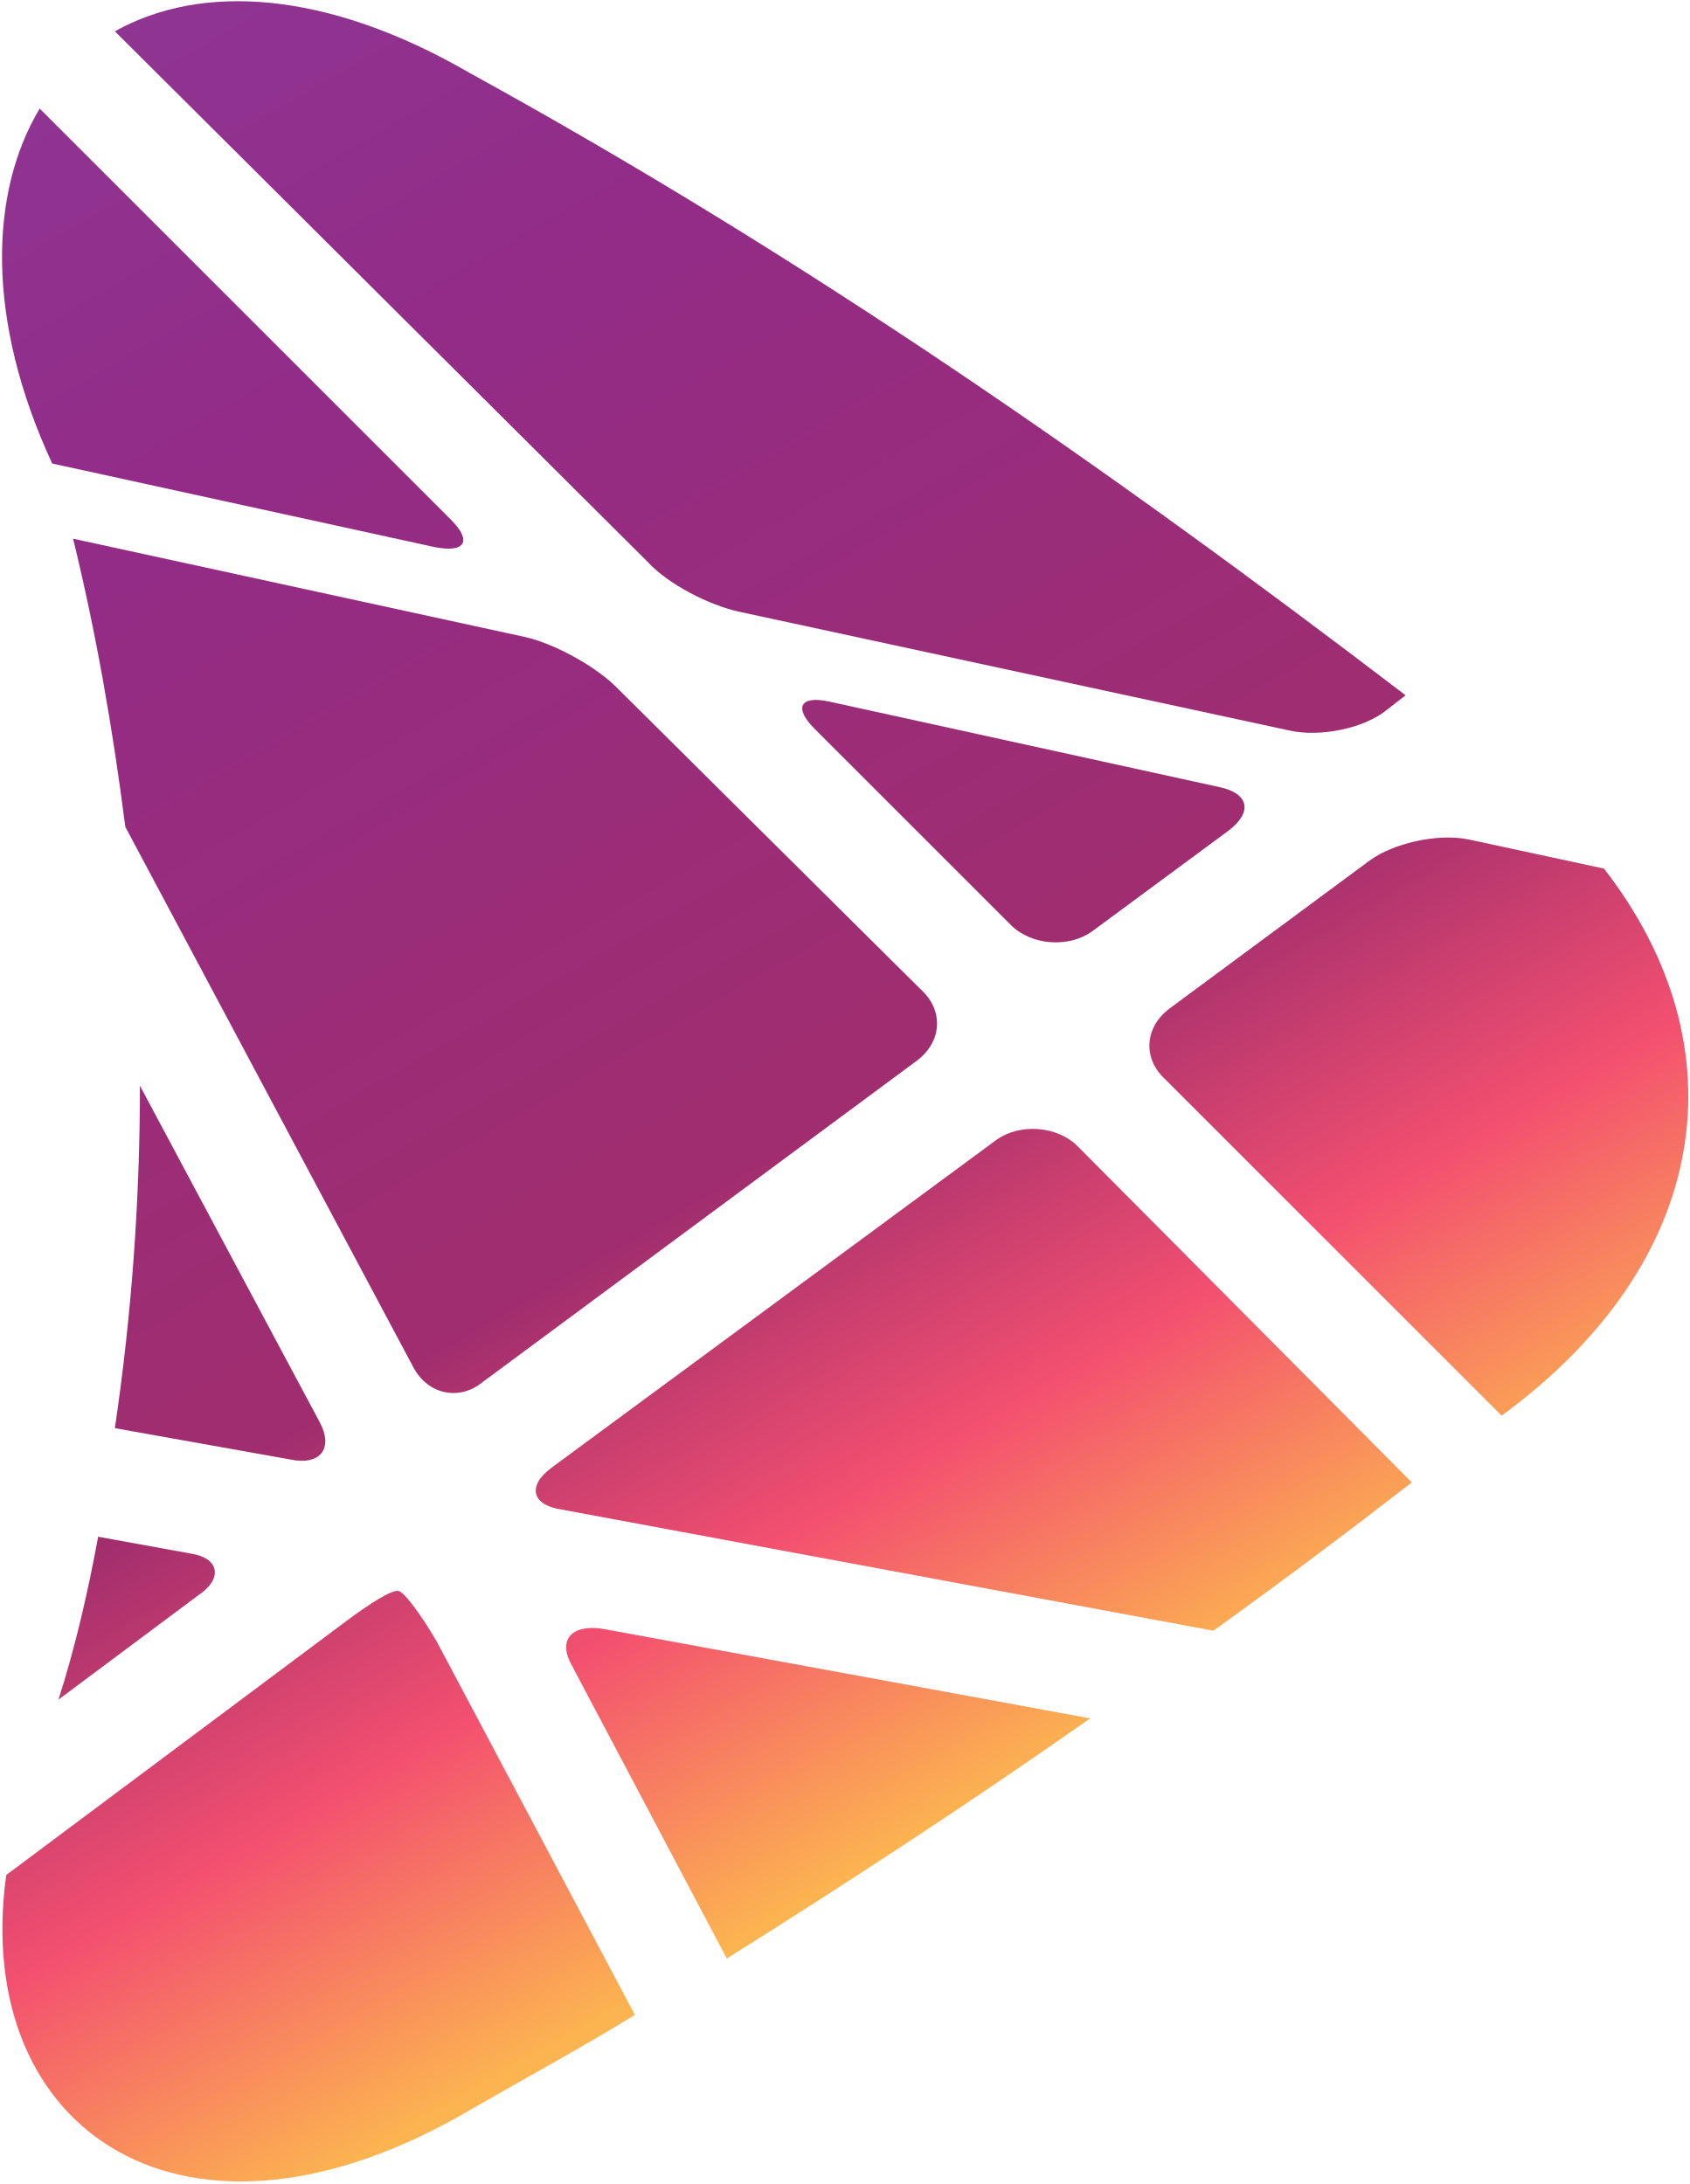
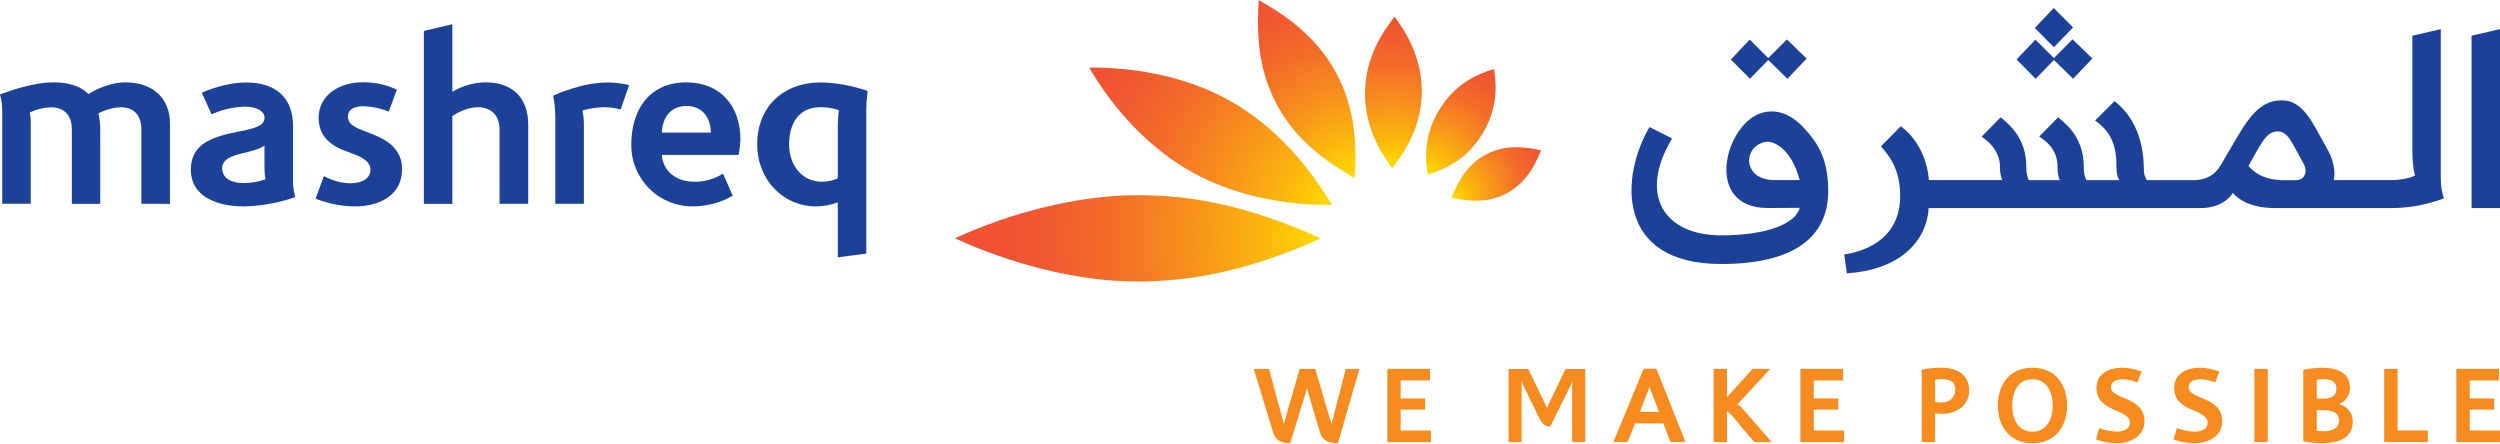
- <svg xmlns="http://www.w3.org/2000/svg" version="1.1" id="Layer_1" x="0px" y="0px" viewBox="0 0 80.9 104.6" style="enable-background:new 0 0 80.9 104.6;" xml:space="preserve">
-   <style type="text/css">
- 	.st0{fill:url(#SVGID_1_);}
- 	.st1{fill:url(#SVGID_2_);}
- 	.st2{fill:url(#SVGID_3_);}
- 	.st3{fill:url(#SVGID_4_);}
- 	.st4{fill:url(#SVGID_5_);}
- 	.st5{fill:url(#SVGID_6_);}
- 	.st6{fill:url(#SVGID_7_);}
- 	.st7{fill:url(#SVGID_8_);}
- 	.st8{fill:url(#SVGID_9_);}
- 	.st9{fill:url(#SVGID_10_);}
- </style>
-   <g>
-     <linearGradient id="SVGID_1_" gradientUnits="userSpaceOnUse" x1="-13.211" y1="-21.839" x2="49.616" y2="86.981">
-       <stop offset="0" style="stop-color:#8C42A1" />
-       <stop offset="0.389" style="stop-color:#922C88" />
-       <stop offset="0.731" style="stop-color:#A02D6E" />
-       <stop offset="0.86" style="stop-color:#F3506F" />
-       <stop offset="0.985" style="stop-color:#FCB450" />
-     </linearGradient>
-     <path class="st0" d="M19.8,65.5c0.7,1.3,2.2,1.6,3.3,0.7l20.8-15.4c1.2-0.9,1.3-2.4,0.2-3.4L29.5,32.9c-1-1-3-2.1-4.4-2.4L3.5,25.8   c1.1,4.5,1.9,9.1,2.5,13.8L19.8,65.5z" />
-     <linearGradient id="SVGID_2_" gradientUnits="userSpaceOnUse" x1="-41.749" y1="-5.363" x2="21.078" y2="103.457">
-       <stop offset="0" style="stop-color:#8C42A1" />
-       <stop offset="0.389" style="stop-color:#922C88" />
-       <stop offset="0.731" style="stop-color:#A02D6E" />
-       <stop offset="0.86" style="stop-color:#F3506F" />
-       <stop offset="0.985" style="stop-color:#FCB450" />
-     </linearGradient>
-     <path class="st1" d="M9.1,74.4l-4.4-0.8c-0.5,2.7-1.1,5.3-1.9,7.8l6.7-5C10.7,75.6,10.5,74.6,9.1,74.4z" />
-     <linearGradient id="SVGID_3_" gradientUnits="userSpaceOnUse" x1="-34.238" y1="-9.699" x2="28.589" y2="99.121">
-       <stop offset="0" style="stop-color:#8C42A1" />
-       <stop offset="0.389" style="stop-color:#922C88" />
-       <stop offset="0.731" style="stop-color:#A02D6E" />
-       <stop offset="0.86" style="stop-color:#F3506F" />
-       <stop offset="0.985" style="stop-color:#FCB450" />
-     </linearGradient>
-     <path class="st2" d="M15.3,68.1L6.7,52c0,5.5-0.4,11-1.2,16.4l8.4,1.5C15.3,70.2,16,69.4,15.3,68.1z" />
-     <linearGradient id="SVGID_4_" gradientUnits="userSpaceOnUse" x1="-13.873" y1="-21.457" x2="48.954" y2="87.363">
-       <stop offset="0" style="stop-color:#8C42A1" />
-       <stop offset="0.389" style="stop-color:#922C88" />
-       <stop offset="0.731" style="stop-color:#A02D6E" />
-       <stop offset="0.86" style="stop-color:#F3506F" />
-       <stop offset="0.985" style="stop-color:#FCB450" />
-     </linearGradient>
-     <path class="st3" d="M21.6,24.9L1.9,5.2c-2.4,4-2.6,10.1,0.6,17l18.3,4C22.3,26.5,22.6,25.9,21.6,24.9z" />
-     <linearGradient id="SVGID_5_" gradientUnits="userSpaceOnUse" x1="7.049" y1="-33.536" x2="69.876" y2="75.284">
-       <stop offset="0" style="stop-color:#8C42A1" />
-       <stop offset="0.389" style="stop-color:#922C88" />
-       <stop offset="0.731" style="stop-color:#A02D6E" />
-       <stop offset="0.86" style="stop-color:#F3506F" />
-       <stop offset="0.985" style="stop-color:#FCB450" />
-     </linearGradient>
-     <path class="st4" d="M35.4,29.3l26.4,5.7c1.4,0.3,3.5-0.1,4.6-1l0.9-0.7c-14.4-11-28.8-21-44.8-29.8c-6.9-4-12.9-4.3-17-2L31,26.9   C32,28,34,29,35.4,29.3z" />
-     <linearGradient id="SVGID_6_" gradientUnits="userSpaceOnUse" x1="8.249" y1="-34.229" x2="71.077" y2="74.591">
-       <stop offset="0" style="stop-color:#8C42A1" />
-       <stop offset="0.389" style="stop-color:#922C88" />
-       <stop offset="0.731" style="stop-color:#A02D6E" />
-       <stop offset="0.86" style="stop-color:#F3506F" />
-       <stop offset="0.985" style="stop-color:#FCB450" />
-     </linearGradient>
-     <path class="st5" d="M58.4,37.7l-18.7-4.1c-1.4-0.3-1.7,0.3-0.7,1.3l9.4,9.4c1,1,2.8,1.1,3.9,0.3l6.5-4.8   C60,38.9,59.8,38,58.4,37.7z" />
-     <linearGradient id="SVGID_7_" gradientUnits="userSpaceOnUse" x1="-18.25" y1="-18.93" x2="44.577" y2="89.891">
-       <stop offset="0" style="stop-color:#8C42A1" />
-       <stop offset="0.389" style="stop-color:#922C88" />
-       <stop offset="0.731" style="stop-color:#A02D6E" />
-       <stop offset="0.86" style="stop-color:#F3506F" />
-       <stop offset="0.985" style="stop-color:#FCB450" />
-     </linearGradient>
-     <path class="st6" d="M27.4,79.8l7.4,14c5.9-3.7,11.7-7.5,17.4-11.5L28.8,78C27.3,77.8,26.7,78.6,27.4,79.8z" />
-     <linearGradient id="SVGID_8_" gradientUnits="userSpaceOnUse" x1="-8.623" y1="-24.488" x2="54.205" y2="84.332">
-       <stop offset="0" style="stop-color:#8C42A1" />
-       <stop offset="0.389" style="stop-color:#922C88" />
-       <stop offset="0.731" style="stop-color:#A02D6E" />
-       <stop offset="0.86" style="stop-color:#F3506F" />
-       <stop offset="0.985" style="stop-color:#FCB450" />
-     </linearGradient>
-     <path class="st7" d="M51.6,54.9c-1-1-2.8-1.1-3.9-0.3L26.4,70.3c-1.2,0.9-0.9,1.8,0.5,2l31.2,5.8c3.2-2.3,6.4-4.7,9.5-7.1   L51.6,54.9z" />
-     <linearGradient id="SVGID_9_" gradientUnits="userSpaceOnUse" x1="16.777" y1="-39.153" x2="79.605" y2="69.667">
-       <stop offset="0" style="stop-color:#8C42A1" />
-       <stop offset="0.389" style="stop-color:#922C88" />
-       <stop offset="0.731" style="stop-color:#A02D6E" />
-       <stop offset="0.86" style="stop-color:#F3506F" />
-       <stop offset="0.985" style="stop-color:#FCB450" />
-     </linearGradient>
-     <path class="st8" d="M65.6,41.2L56,48.3c-1.2,0.9-1.3,2.4-0.2,3.4l16.1,16.1c10.1-7.4,11.5-17.7,4.9-26.2l-6.5-1.4   C68.8,39.9,66.7,40.4,65.6,41.2z" />
-     <linearGradient id="SVGID_10_" gradientUnits="userSpaceOnUse" x1="-42.759" y1="-4.78" x2="20.068" y2="104.04">
-       <stop offset="0" style="stop-color:#8C42A1" />
-       <stop offset="0.389" style="stop-color:#922C88" />
-       <stop offset="0.731" style="stop-color:#A02D6E" />
-       <stop offset="0.86" style="stop-color:#F3506F" />
-       <stop offset="0.985" style="stop-color:#FCB450" />
-     </linearGradient>
-     <path class="st9" d="M19.1,76.2c-0.3-0.1-1.4,0.6-2.6,1.5L0.3,89.8c-1.7,12.3,8.6,19.3,22.3,11.2c2.6-1.5,5.2-2.9,7.8-4.5   l-9.5-17.9C20.2,77.4,19.4,76.3,19.1,76.2z" />
+ <svg xmlns="http://www.w3.org/2000/svg" xmlns:xlink="http://www.w3.org/1999/xlink" id="Layer_1" data-name="Layer 1" viewBox="0 0 971.71 172.28">
+   <defs>
+     <style>.cls-1{fill:#1b4298;}.cls-2{fill:url(#radial-gradient);}.cls-3{fill:url(#radial-gradient-2);}.cls-4{fill:url(#radial-gradient-3);}.cls-5{fill:url(#radial-gradient-4);}.cls-6{fill:url(#radial-gradient-5);}.cls-7{fill:url(#radial-gradient-6);}.cls-8{clip-path:url(#clip-path);}.cls-9{fill:#f68b1f;}</style>
+     <radialGradient id="radial-gradient" cx="405.11" cy="-25.8" r="45.81" gradientTransform="translate(229.32 122.57) scale(0.9)" gradientUnits="userSpaceOnUse">
+       <stop offset="0" stop-color="#fd0" />
+       <stop offset="0.16" stop-color="#fcbe0b" />
+       <stop offset="0.43" stop-color="#f78f1c" />
+       <stop offset="0.67" stop-color="#f36d29" />
+       <stop offset="0.87" stop-color="#f15930" />
+       <stop offset="1" stop-color="#f05133" />
+     </radialGradient>
+     <radialGradient id="radial-gradient-2" cx="394.83" cy="-35.81" r="53.81" xlink:href="#radial-gradient" />
+     <radialGradient id="radial-gradient-3" cx="379.51" cy="-38.49" r="67.31" xlink:href="#radial-gradient" />
+     <radialGradient id="radial-gradient-4" cx="363.31" cy="-34.24" r="87.07" xlink:href="#radial-gradient" />
+     <radialGradient id="radial-gradient-5" cx="355.77" cy="-55.74" r="125.71" gradientTransform="translate(229.32 153.08) scale(0.9)" gradientUnits="userSpaceOnUse">
+       <stop offset="0" stop-color="#fd0" />
+       <stop offset="0.15" stop-color="#fcbe0b" />
+       <stop offset="0.41" stop-color="#f78f1c" />
+       <stop offset="0.63" stop-color="#f36d29" />
+       <stop offset="0.82" stop-color="#f15930" />
+       <stop offset="0.94" stop-color="#f05133" />
+     </radialGradient>
+     <radialGradient id="radial-gradient-6" cx="351.58" cy="-8.43" r="162.05" gradientTransform="translate(229.32 122.57) scale(0.9)" gradientUnits="userSpaceOnUse">
+       <stop offset="0" stop-color="#fd0" />
+       <stop offset="0.14" stop-color="#fcbe0b" />
+       <stop offset="0.38" stop-color="#f78f1c" />
+       <stop offset="0.58" stop-color="#f36d29" />
+       <stop offset="0.76" stop-color="#f15930" />
+       <stop offset="0.87" stop-color="#f05133" />
+     </radialGradient>
+     <clipPath id="clip-path" transform="translate(-29.75 -22.52)">
+       <path class="cls-1" d="M978.45,92V33.83L967.4,36.41V80.8c0,6.72.9,9.35,1,10-.37.15-3.54,1.72-9.63,1.72h-22c.35-.57,1.22-5.57-2.41-12-5.9-10.43-9.29-19-17.72-19-10.4,0-14.72,10.15-22,22.23-2,3.3-4,8.79-12.46,8.79h-18a7,7,0,0,1-1.14-3.87c0-14.1-5.59-22.38-11.41-26.82l-7.54,7.5c5.76,4.19,8.29,8.93,8.29,17.74,0,3.89.76,4.77,1.14,5.45H840.69a10.41,10.41,0,0,1-1-4.95c0-11.19-6.17-16.33-10-19.46l-7.33,7.48c1.33,1,7.11,4.16,7.11,11.57,0,3.56.67,4.84.89,5.35H818.28a11.42,11.42,0,0,1-.92-4.95c0-11.19-6.21-16.33-10-19.46l-7.36,7.48c1.42,1.16,7.13,4.66,7.13,12.05a11.09,11.09,0,0,0,.89,4.87H779.47c-.72-9.47-5.47-17-10.91-20.91l-7.73,7.79c4.86,5.2,7.49,11.06,7.49,19.34,0,12.58-7.86,20.4-21.74,22.72l1,7.28c21.81-1.36,31.17-13.54,31.82-25.35H885.05c8,0,11.62-4.25,12.56-5.89,1,1.14,5.21,5.89,16.41,5.89h44.25a58.78,58.78,0,0,0,21.37-3.75A24.68,24.68,0,0,1,978.45,92Zm-56.16.57h-4.53c-9,0-12.23-3.68-14.11-5.52,5.15-9.11,7-13.48,11.47-13.48,3.85,0,5.27,4,9.88,12.34C927.14,89.68,925.11,92.53,922.29,92.53Z" />
+     </clipPath>
+   </defs>
+   <path class="cls-1" d="M316.84,82.73H287c.43,6.07,5.25,10.43,12.64,10.43A20.3,20.3,0,0,0,310.78,90l3.78,8.59a31.31,31.31,0,0,1-15.14,4.14,23.75,23.75,0,0,1-24.3-23.61c-.13-13.55,6.72-24.58,21.41-24.58,13.33,0,21,9.29,21,22.1A36.69,36.69,0,0,1,316.84,82.73Zm-20.32-19c-6.59,0-9.41,5.14-9.47,10.33h19C306,68.22,302.71,63.7,296.52,63.7Z" transform="translate(-29.75 -22.52)" />
+   <path class="cls-1" d="M124.62,102.75c-10,0-20.69-3.51-20.69-14.31,0-12.56,13.54-13.54,22-15.5,4-.95,6.64-2,6.64-4.68,0-2.5-3-4.3-7.75-4.3a34.23,34.23,0,0,0-12.85,3l-3.79-8.38c.84-.39,8.82-4,17.32-4,11.43,0,18.15,5.95,18.15,16.89V91.66a24.69,24.69,0,0,0,.84,7.49A65.61,65.61,0,0,1,124.62,102.75ZM132.54,87v-7.9c-1.56,1.25-5.34,2.25-8.71,3.05-4,.92-7.72,2.3-7.72,5.73,0,4.25,4.07,5.8,8.35,5.8a26.25,26.25,0,0,0,8.45-1.44A29.92,29.92,0,0,1,132.54,87Z" transform="translate(-29.75 -22.52)" />
+   <path class="cls-1" d="M223.92,101.74V72.94c0-5.46-3.11-8.75-8.52-8.75-4.07,0-8.25,2.34-9.82,3.41v34.15H194.5V34.52l11.08-2.59V58.2a25.5,25.5,0,0,1,13-3.66c10.63,0,16.48,6.31,16.48,16.38v30.82Z" transform="translate(-29.75 -22.52)" />
+   <path class="cls-1" d="M366.47,66.1v55l-11.09,1.42V101.18a25.07,25.07,0,0,1-8.49,1.57c-12.46,0-22.83-10.06-22.83-24.2s9.73-24,24.85-24A60.46,60.46,0,0,1,367,57.88,58.47,58.47,0,0,0,366.47,66.1Zm-17.81-1.91c-8.7,0-12.2,6.63-12.2,14.49,0,7.65,4.63,14.47,12.84,14.47a15,15,0,0,0,6.08-1.3V71.12a43,43,0,0,1,.43-5.77A20.55,20.55,0,0,0,348.65,64.19Z" transform="translate(-29.75 -22.52)" />
+   <path class="cls-1" d="M84.69,101.74v-29c0-5.16-2.64-8.53-8.09-8.53A20.79,20.79,0,0,0,68,66.59a30.64,30.64,0,0,1,.71,7.07v28.09H57.67V72.66c0-5.18-2.86-8.43-8.11-8.43a20.78,20.78,0,0,0-8.25,2,20.09,20.09,0,0,1,.39,4.48v31H30.62V65.19a24.07,24.07,0,0,0-.87-5.92c1.15-.46,11.9-4.74,20.87-4.74,9.55,0,13,4.06,13.49,4.55.77-.43,7.15-4.55,14.39-4.55,10.4,0,17.31,5.95,17.31,16v31.22Z" transform="translate(-29.75 -22.52)" />
+   <path class="cls-1" d="M271,65.08a24.68,24.68,0,0,0-6.1-.89,32.62,32.62,0,0,0-8.73,1.24,29.33,29.33,0,0,1,.52,6.31v30H245.59v-33a46.13,46.13,0,0,0-.83-9.07c1.23-.46,11.14-5.08,21-5.08a35.8,35.8,0,0,1,8.51,1Z" transform="translate(-29.75 -22.52)" />
+   <path class="cls-1" d="M167.64,102.75a43.23,43.23,0,0,1-15.23-3L155.63,91c.24.11,5.13,2.76,10.1,2.76,5.34,0,8-2.21,8-5.25,0-2.18-1.46-4-5.19-5.58-1.26-.5-3.24-1.27-4.65-1.78-4.78-1.79-10.29-5.1-10.29-12.81,0-9.15,8.44-13.78,16.83-13.84A30.51,30.51,0,0,1,184,57.36l-3.14,8.55a28.27,28.27,0,0,0-10.12-2.09c-3.09,0-5.76,1.18-5.76,3.94,0,2.56,1.84,3.9,5.21,5.23,1.34.5,3.23,1.21,4.67,1.83,6,2.35,11.17,6.09,11.17,13.45C186,98.44,177.28,102.75,167.64,102.75Z" transform="translate(-29.75 -22.52)" />
+   <path class="cls-2" d="M615.31,97.7c6.84-3.63,10.68-9.8,13.41-16.77-7.3-1.67-14.57-2-21.42,1.66s-10.67,9.8-13.38,16.76C601.21,101,608.47,101.31,615.31,97.7Z" transform="translate(-29.75 -22.52)" />
+   <path class="cls-3" d="M605.68,74.95c-6,9.55-14,13.31-21,15.4-1.16-7.26-1.23-16.07,4.77-25.6s14-13.28,21-15.4C611.61,56.61,611.66,65.41,605.68,74.95Z" transform="translate(-29.75 -22.52)" />
+   <path class="cls-4" d="M582.39,58.67c.22-13.64-6.3-23.92-10.58-29.65-4.68,5.91-11.29,15.72-11.5,29.28-.19,12.56,5.23,22.51,10.56,29.63C576.38,80.88,582.18,71.24,582.39,58.67Z" transform="translate(-29.75 -22.52)" />
+   <path class="cls-5" d="M549.13,50.92c-8.23-15.23-21.51-23.49-30.17-28.4-.45,10.21-1.23,25.26,7.17,40.83,7.63,14.15,19.25,22,30.16,28.41C557.14,79.16,556.61,64.82,549.13,50.92Z" transform="translate(-29.75 -22.52)" />
+   <path class="cls-6" d="M508,61.8c-19-10.75-40.68-13.19-54.89-13,6.83,11.81,20,29.37,39.44,40.35,18.68,10.57,39.82,13.2,54.89,13C539.48,88.81,526.71,72.39,508,61.8Z" transform="translate(-29.75 -22.52)" />
+   <path class="cls-7" d="M472,98.38c-23.62,0-50,7-71.1,16.78,21.42,9.71,46.84,16.78,71.1,16.78,19.36,0,42.5-3.77,71.11-16.78C511.79,101.08,490.08,98.39,472,98.38Z" transform="translate(-29.75 -22.52)" />
+   <polygon class="cls-1" points="702.2 22.77 694.53 15.31 687.28 22.59 680.09 15.37 672.75 23.16 680.19 30.62 687.28 23.31 694.75 30.62 702.2 22.77" />
+   <path class="cls-1" d="M1001.46,103.4H990.4v-67l11.06-2.58Z" transform="translate(-29.75 -22.52)" />
+   <path class="cls-1" d="M978.45,92V33.83L967.4,36.41V80.8c0,6.72.9,9.35,1,10-.37.15-3.54,1.72-9.63,1.72h-22c.35-.57,1.22-5.57-2.41-12-5.9-10.43-9.29-19-17.72-19-10.4,0-14.72,10.15-22,22.23-2,3.3-4,8.79-12.46,8.79h-18a7,7,0,0,1-1.14-3.87c0-14.1-5.59-22.38-11.41-26.82l-7.54,7.5c5.76,4.19,8.29,8.93,8.29,17.74,0,3.89.76,4.77,1.14,5.45H840.69a10.41,10.41,0,0,1-1-4.95c0-11.19-6.17-16.33-10-19.46l-7.33,7.48c1.33,1,7.11,4.16,7.11,11.57,0,3.56.67,4.84.89,5.35H818.28a11.42,11.42,0,0,1-.92-4.95c0-11.19-6.21-16.33-10-19.46l-7.36,7.48c1.42,1.16,7.13,4.66,7.13,12.05a11.09,11.09,0,0,0,.89,4.87H779.47c-.72-9.47-5.47-17-10.91-20.91l-7.73,7.79c4.86,5.2,7.49,11.06,7.49,19.34,0,12.58-7.86,20.4-21.74,22.72l1,7.28c21.81-1.36,31.17-13.54,31.82-25.35H885.05c8,0,11.62-4.25,12.56-5.89,1,1.14,5.21,5.89,16.41,5.89h44.25a58.78,58.78,0,0,0,21.37-3.75A24.68,24.68,0,0,1,978.45,92Zm-56.16.57h-4.53c-9,0-12.23-3.68-14.11-5.52,5.15-9.11,7-13.48,11.47-13.48,3.85,0,5.27,4,9.88,12.34C927.14,89.68,925.11,92.53,922.29,92.53Z" transform="translate(-29.75 -22.52)" />
+   <g class="cls-8">
+     <path class="cls-1" d="M915.12,73.52c-4.5,0-6.32,4.37-11.47,13.48,1.87,1.84,5.13,5.52,14.11,5.52h4.53c2.81,0,4.84-2.85,2.71-6.67C920.4,77.53,919,73.52,915.12,73.52Z" transform="translate(-29.75 -22.52)" />
  </g>
+   <polygon class="cls-1" points="813.27 22.74 805.58 15.28 798.32 22.57 791.13 15.4 783.8 23.12 791.23 30.62 798.32 23.31 805.78 30.62 813.27 22.74" />
+   <polygon class="cls-1" points="805.78 10.66 798.25 3.1 790.89 10.88 798.34 18.33 805.78 10.66" />
+   <path class="cls-1" d="M698.74,125.13c-41.37,0-39-34.38-27.85-53.22l8.78,4.43C666.3,98.58,676.83,114,698.74,114c17.94,0,29-4.6,30.53-10.7l-12.39.07c-25.44,0-16.59-33.25-1.93-37.1,7.13-1.88,12.83,2.64,15.6,5.6,5.23,5.6,9.8,11.67,9.8,24.9C740.35,113.86,728.14,125.13,698.74,125.13Zm17.17-47.45c-8.82,1.7-9.05,14.83,3.58,14.83h9.77C726.12,80.66,719.37,77,715.91,77.69Z" transform="translate(-29.75 -22.52)" />
+   <path class="cls-9" d="M549.77,194.76c-3.12,0-5.95-.71-6.94-4.07l-5.11-17.21-6.45,21.29c-3,0-5.61-.67-6.65-4.07l-7.57-24.78H523l5.74,21.29h.08c.13-.62.33-1.25.5-1.87l5.57-19.42h6.07l6.28,21.29h.08c.12-.62.33-1.25.5-1.87l5-19.42h5.32Z" transform="translate(-29.75 -22.52)" />
+   <path class="cls-9" d="M569,194.34V165.9h16.58v4.49H574.15v7h9.52v4.33h-9.52v8.15h11.77v4.49Z" transform="translate(-29.75 -22.52)" />
+   <path class="cls-9" d="M640.85,194.34V170.81h-.09a5,5,0,0,1-.33,1.08l-8.11,16.38c-2,0-3-.67-4.37-3.41l-6.36-13a4.17,4.17,0,0,1-.33-1h-.09v23.49h-5.07V165.95h7.69l7.27,15.13h.08a8,8,0,0,1,.62-1.62l6.48-13.51h7.65v28.39Z" transform="translate(-29.75 -22.52)" />
+   <path class="cls-9" d="M679.07,194.34l-2.82-7.24h-11l-2.83,7.19-5.57,0,11.76-28.44h4.95l11.3,28.44Zm-8.23-21.49,0,.17-3.7,9.6h7.44Z" transform="translate(-29.75 -22.52)" />
+   <path class="cls-9" d="M711.6,194.34l-8.52-10.14a15.8,15.8,0,0,0-2-1.83H701v12h-5.2V165.9H701v11l9.94-11h6.82L705,179.79a4.73,4.73,0,0,1,1.75,1.21l11.64,13.34Z" transform="translate(-29.75 -22.52)" />
+   <path class="cls-9" d="M729.54,194.34V165.9h16.59v4.49H734.74v7h9.52v4.33h-9.52v8.15h11.77v4.49Z" transform="translate(-29.75 -22.52)" />
+   <path class="cls-9" d="M784.43,183.36a17.68,17.68,0,0,1-2.53-.21v11.18h-5.2v-28.1a35,35,0,0,1,7.82-.79c5.52,0,10.6,2.57,10.6,8.73S790.17,183.36,784.43,183.36Zm0-13.47a13,13,0,0,0-2.53.25v8.65a16.24,16.24,0,0,0,2.41.16c3.08,0,5.41-1.7,5.41-4.95S787.47,169.89,784.43,169.89Z" transform="translate(-29.75 -22.52)" />
+   <path class="cls-9" d="M819.72,194.8c-8.65,0-13.43-6.36-13.43-14.64s4.65-14.71,13.43-14.71,13.47,6.36,13.47,14.71S828.37,194.8,819.72,194.8Zm0-24.86c-5.78,0-7.86,5.15-7.86,10.23s2.17,10.14,7.86,10.14,7.9-5.15,7.9-10.14S825.5,169.93,819.72,169.93Z" transform="translate(-29.75 -22.52)" />
+   <path class="cls-9" d="M852.54,194.8a23.76,23.76,0,0,1-8.15-1.5l1.29-4.37a21.68,21.68,0,0,0,6.86,1.37c2.2,0,5.07-.79,5.07-3.49,0-5.53-13-3.87-13-13.51,0-5.57,5-7.86,9.94-7.86a23.66,23.66,0,0,1,7.61,1.46l-1.58,4.24a19,19,0,0,0-5.86-1.21c-2,0-4.49.71-4.49,3.16,0,4.74,13.05,3.45,13.05,13.22C863.27,192.13,857.69,194.8,852.54,194.8Z" transform="translate(-29.75 -22.52)" />
+   <path class="cls-9" d="M882.75,194.8a23.79,23.79,0,0,1-8.15-1.5l1.29-4.37a21.69,21.69,0,0,0,6.86,1.37c2.2,0,5.07-.79,5.07-3.49,0-5.53-13-3.87-13-13.51,0-5.57,5-7.86,9.94-7.86a23.64,23.64,0,0,1,7.61,1.46l-1.58,4.24a18.94,18.94,0,0,0-5.86-1.21c-2,0-4.49.71-4.49,3.16,0,4.74,13.05,3.45,13.05,13.22C893.47,192.13,887.9,194.8,882.75,194.8Z" transform="translate(-29.75 -22.52)" />
+   <path class="cls-9" d="M906,194.34V165.9h5.19v28.44Z" transform="translate(-29.75 -22.52)" />
+   <path class="cls-9" d="M932.19,194.8A37.66,37.66,0,0,1,925,194V166.28a38.25,38.25,0,0,1,7.23-.83c5.41,0,10.93,1.58,10.93,8a6.78,6.78,0,0,1-4.24,6.11v.08a6.68,6.68,0,0,1,5.28,6.82C944.25,193.3,937.76,194.8,932.19,194.8Zm.33-24.86a13.92,13.92,0,0,0-2.29.21v7.32h2.53c2.58,0,5.11-.79,5.11-3.83C937.88,170.31,935.18,169.93,932.53,169.93Zm.37,12h-2.66v8a14.44,14.44,0,0,0,2.33.21c2.75,0,6.32-.63,6.32-4.07C938.89,182.49,935.81,181.95,932.9,181.95Z" transform="translate(-29.75 -22.52)" />
+   <path class="cls-9" d="M956.45,194.34V165.9h5.2v23.95h11.76v4.49Z" transform="translate(-29.75 -22.52)" />
+   <path class="cls-9" d="M984.5,194.34V165.9h16.59v4.49H989.7v7h9.52v4.33H989.7v8.15h11.76v4.49Z" transform="translate(-29.75 -22.52)" />
</svg>
